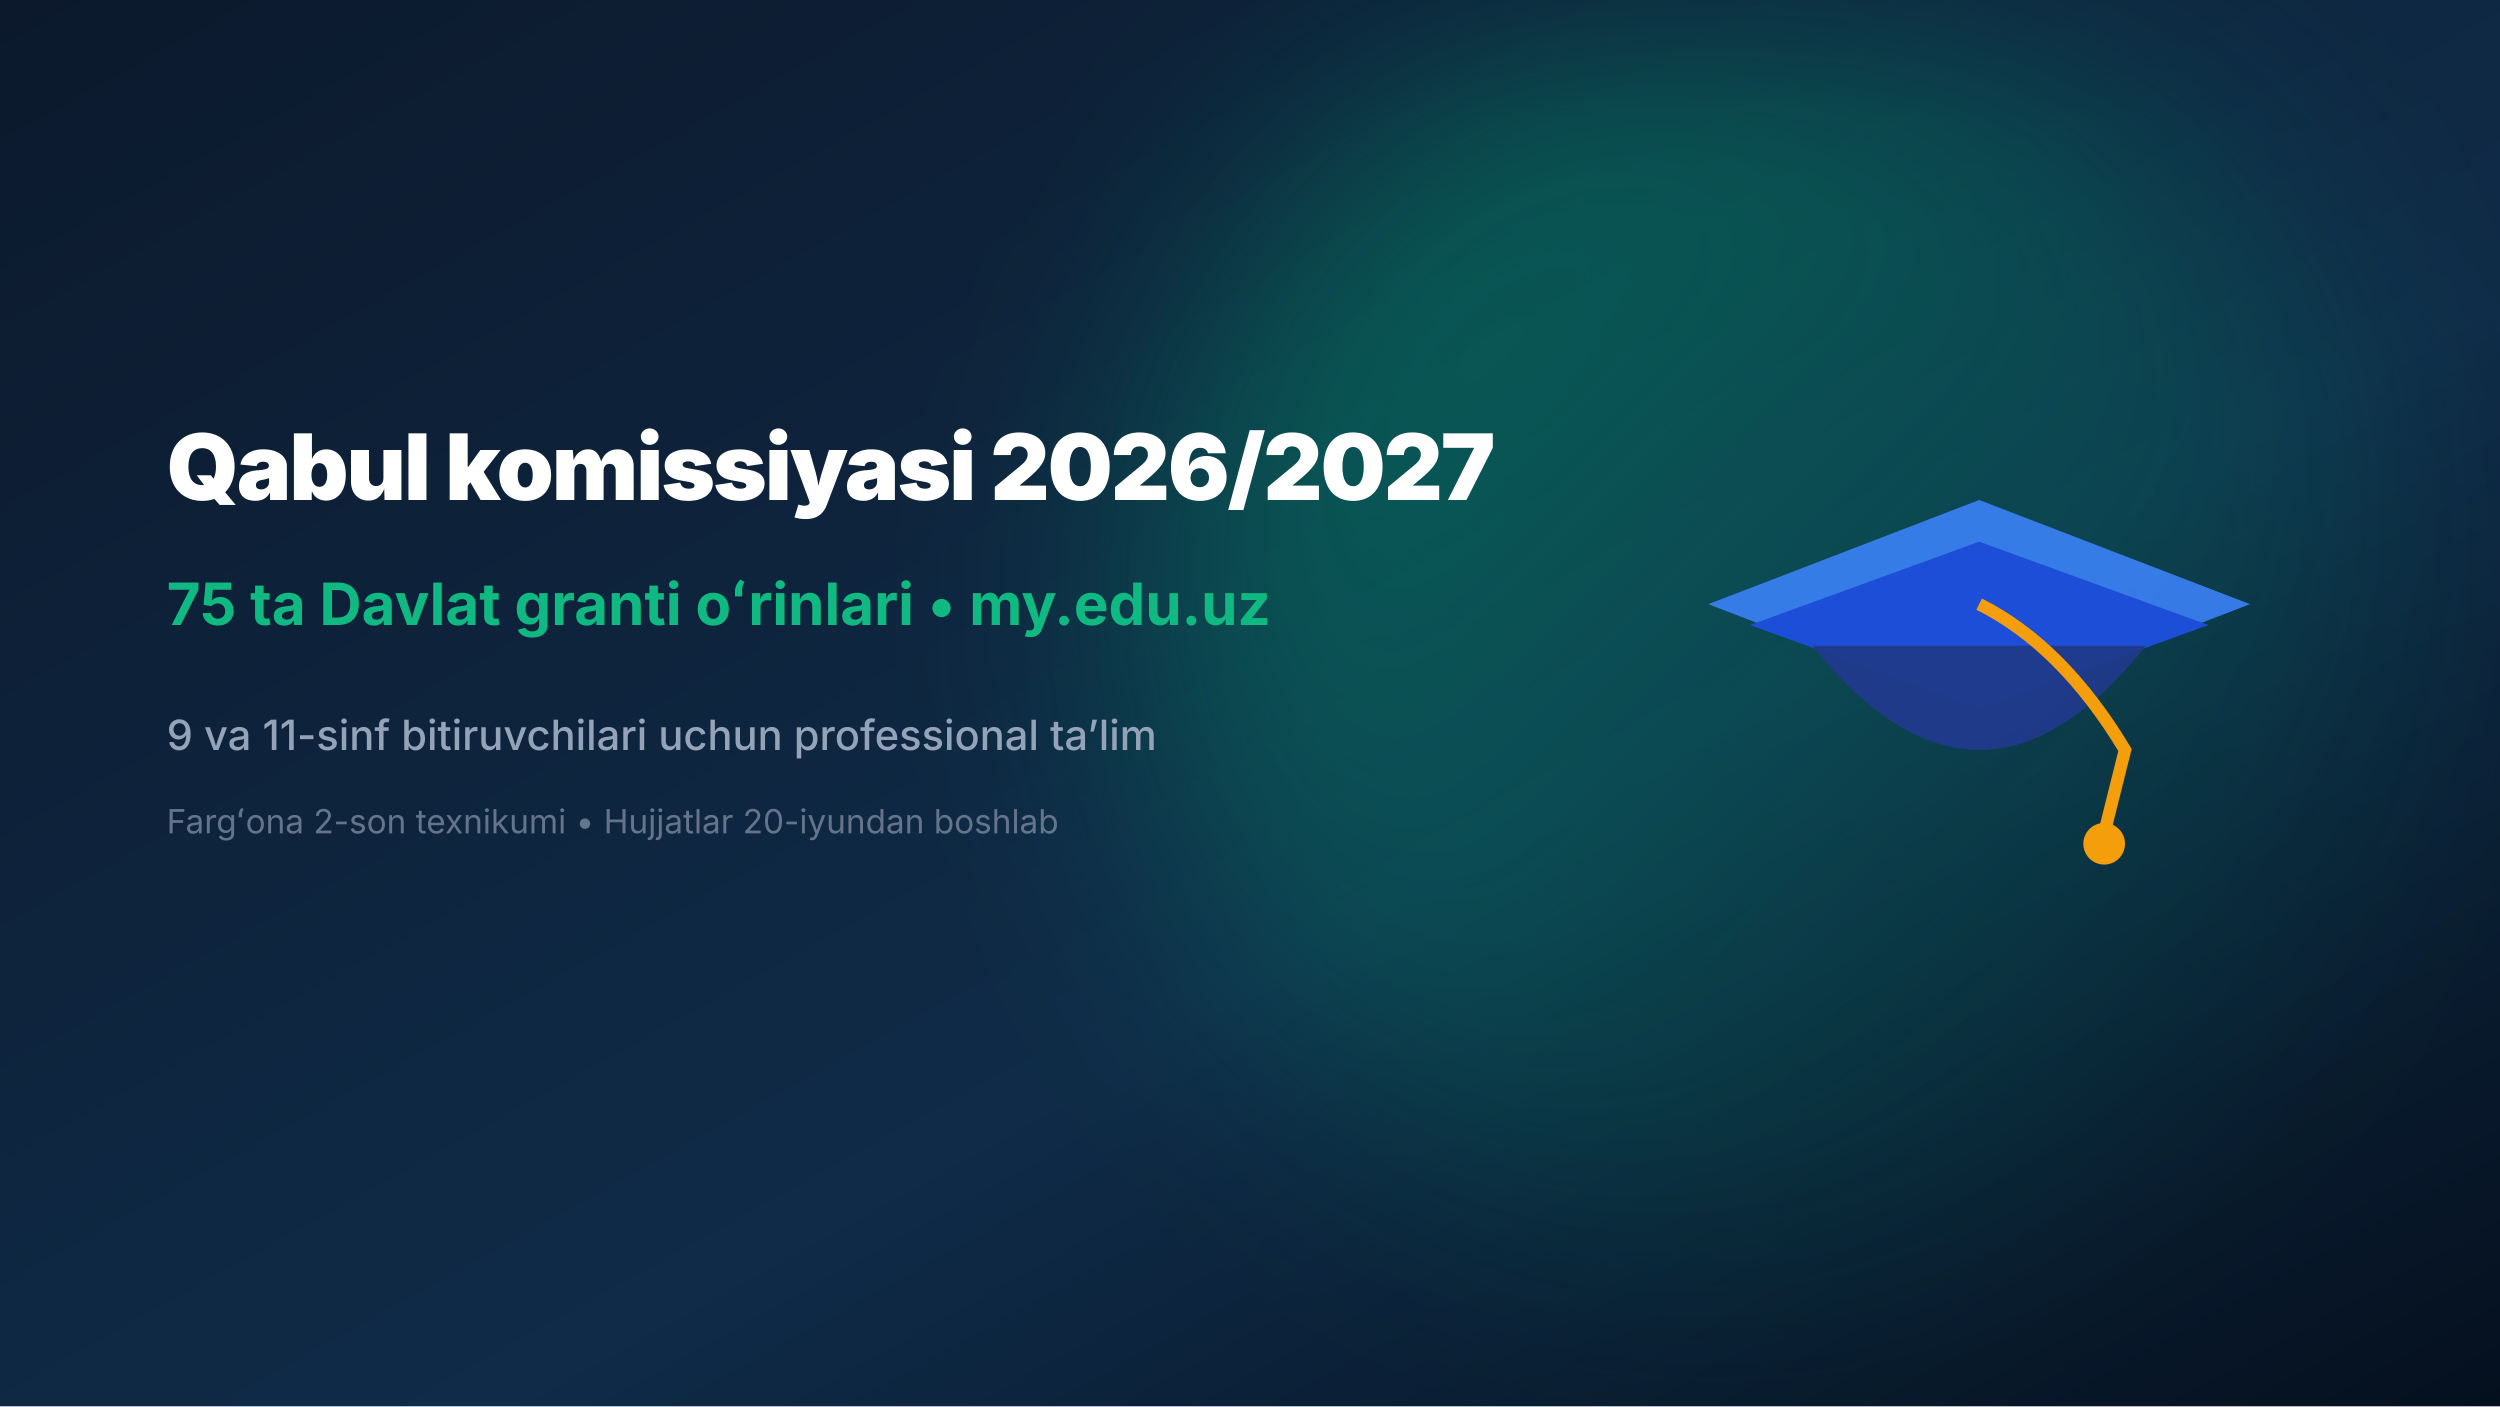
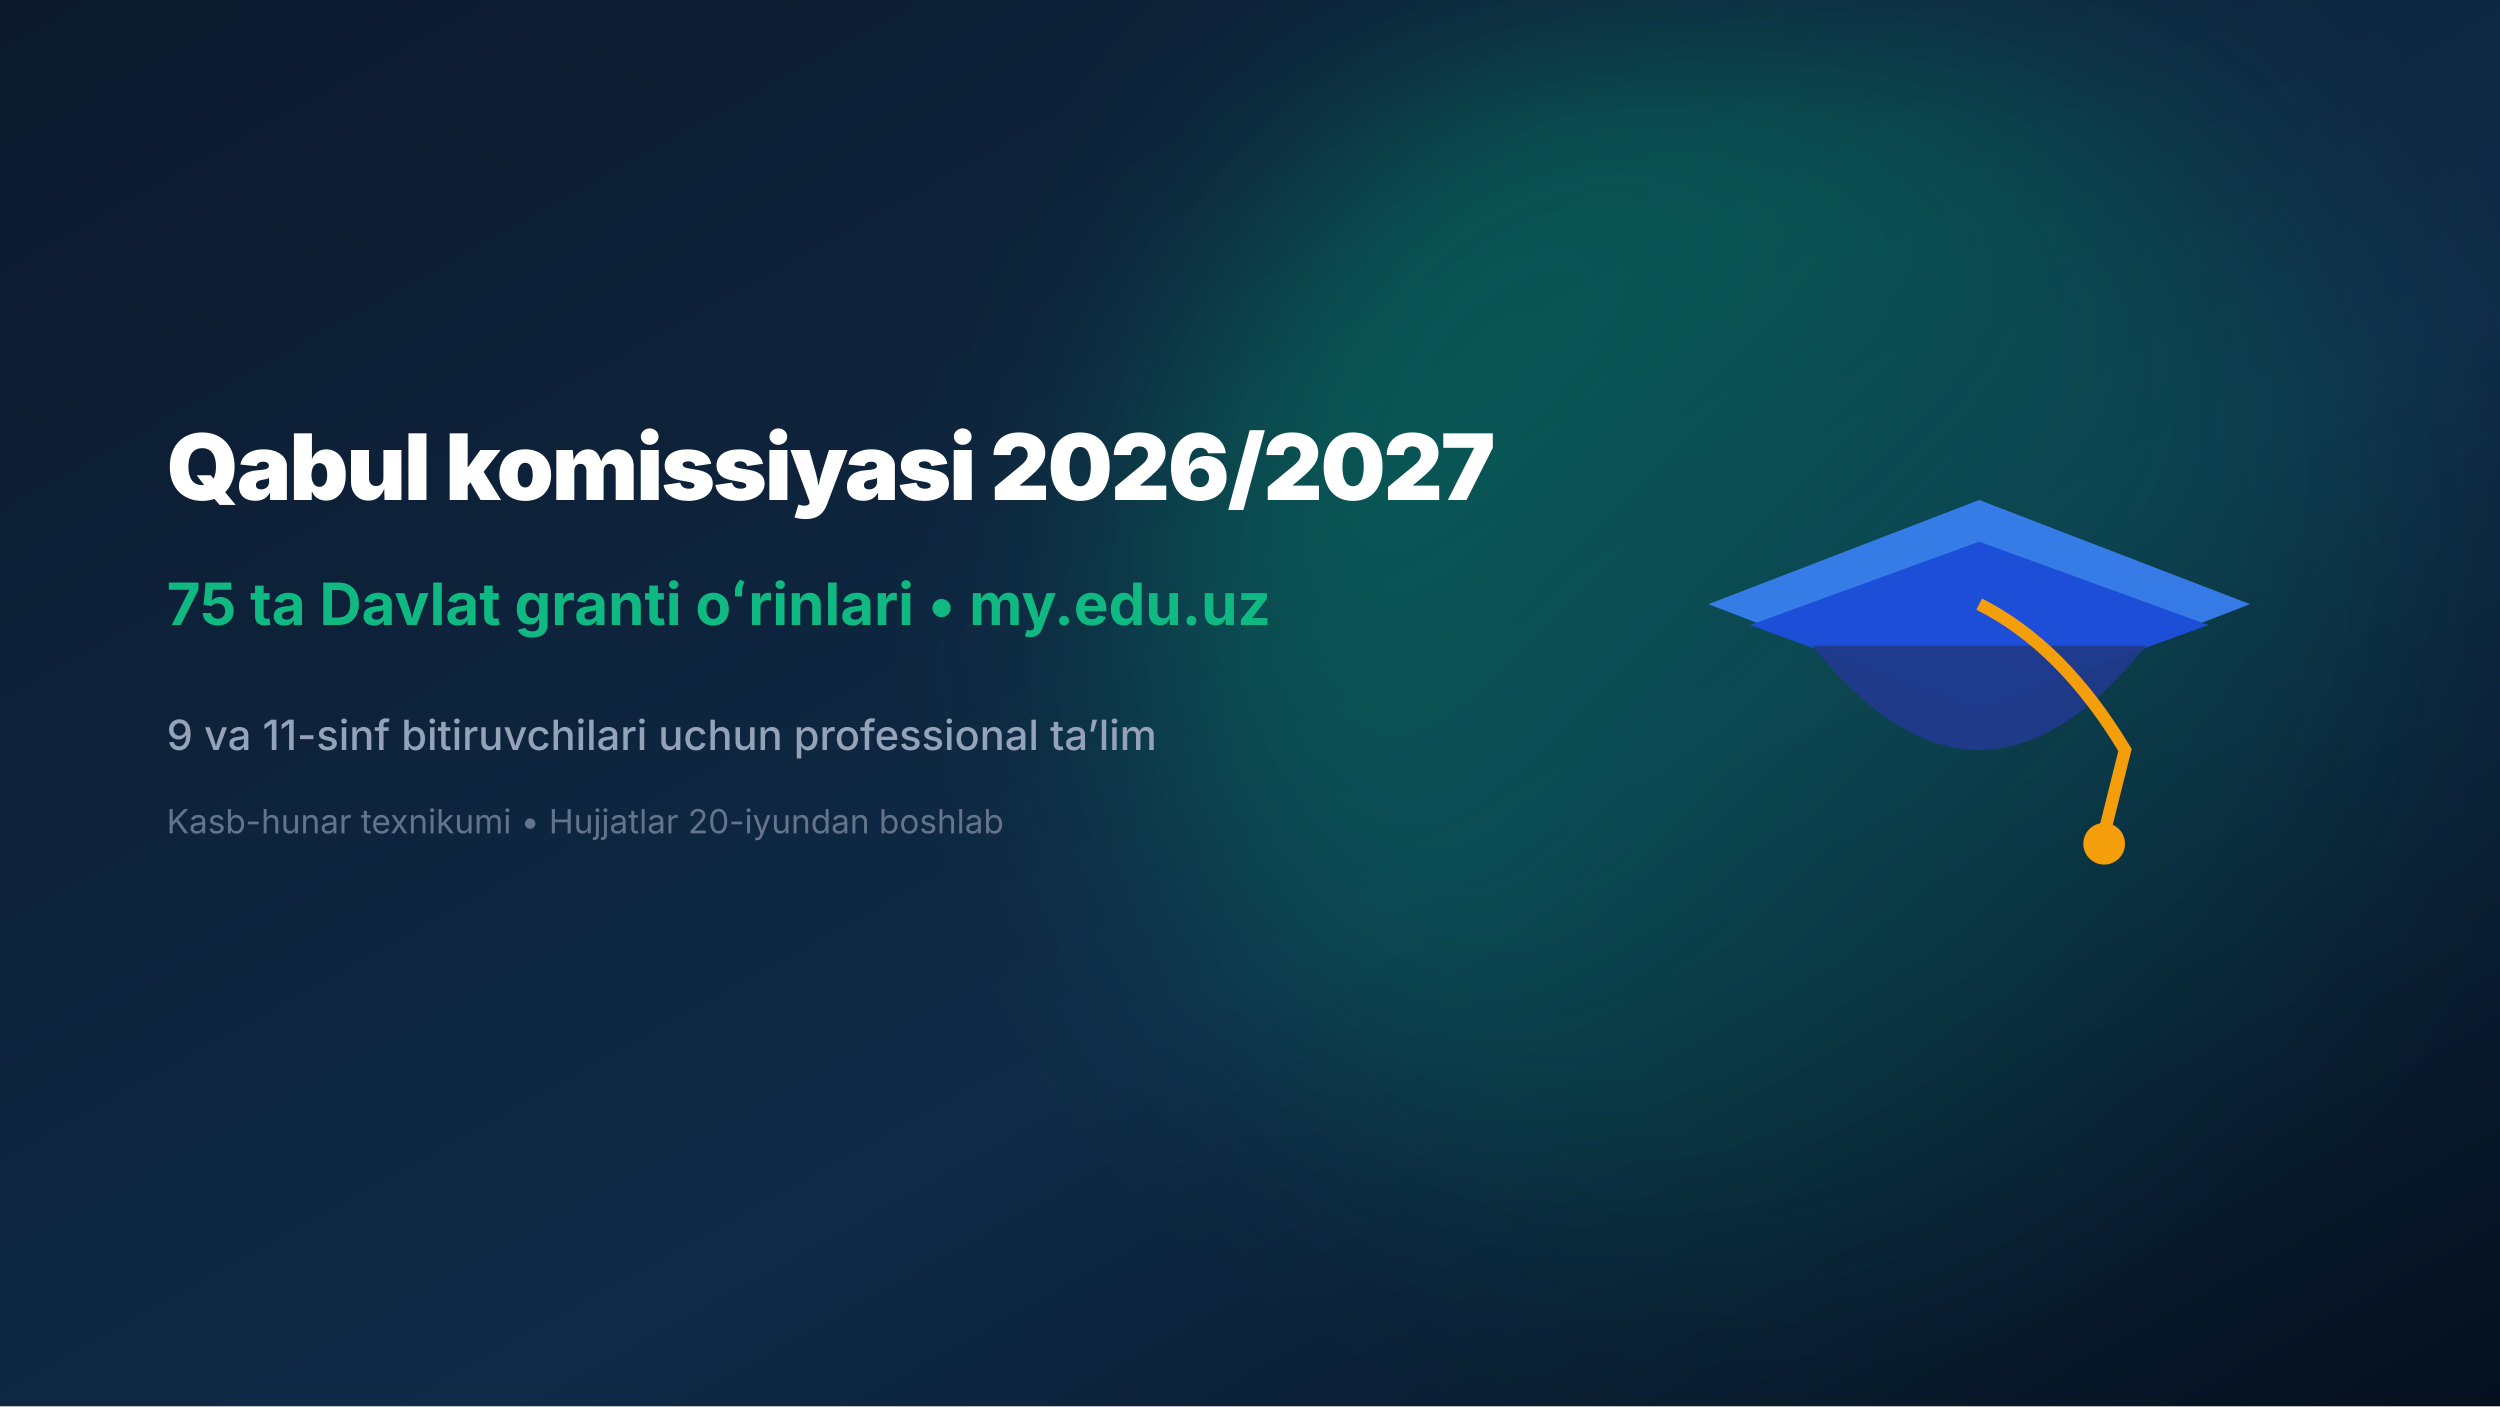
<svg xmlns="http://www.w3.org/2000/svg" viewBox="0 0 1200 675" width="1200" height="675">
  <defs>
    <linearGradient id="admissionsBg" x1="0%" y1="0%" x2="100%" y2="100%">
      <stop offset="0%" stop-color="#0c192c" />
      <stop offset="60%" stop-color="#0f2b48" />
      <stop offset="100%" stop-color="#05101e" />
    </linearGradient>
    <linearGradient id="emeraldGlow" x1="0%" y1="0%" x2="100%" y2="100%">
      <stop offset="0%" stop-color="#10b981" stop-opacity="0.5" />
      <stop offset="100%" stop-color="#059669" stop-opacity="0" />
    </linearGradient>
    <linearGradient id="amberBadge" x1="0%" y1="0%" x2="100%" y2="100%">
      <stop offset="0%" stop-color="#f59e0b" />
      <stop offset="100%" stop-color="#d97706" />
    </linearGradient>
  </defs>
  <rect width="1200" height="675" fill="url(#admissionsBg)" />
  <circle cx="850" cy="300" r="300" fill="url(#emeraldGlow)" filter="blur(60px)" />
  <g transform="translate(800, 190)">
    <polygon points="150,50 280,100 150,150 20,100" fill="#3b82f6" opacity="0.9" />
    <polygon points="150,70 260,110 150,150 40,110" fill="#1d4ed8" />
    <path d="M70,120 Q150,220 230,120 Z" fill="#1e3a8a" opacity="0.95" />
    <path d="M150,100 Q190,120 220,170 L210,210" stroke="#f59e0b" stroke-width="6" fill="none" />
    <circle cx="210" cy="215" r="10" fill="#f59e0b" />
  </g>
  <text x="80" y="240" font-family="system-ui, -apple-system, sans-serif" font-weight="900" font-size="44" fill="#ffffff" letter-spacing="-1">
    Qabul komissiyasi 2026/2027
  </text>
  <text x="80" y="300" font-family="system-ui, -apple-system, sans-serif" font-weight="700" font-size="28" fill="#10b981">
    75 ta Davlat granti oʻrinlari • my.edu.uz
  </text>
  <text x="80" y="360" font-family="system-ui, -apple-system, sans-serif" font-weight="500" font-size="20" fill="#94a3b8">
    9 va 11-sinf bitiruvchilari uchun professional taʼlim
  </text>
  <text x="80" y="400" font-family="system-ui, -apple-system, sans-serif" font-weight="400" font-size="16" fill="#64748b">
-     Fargʻona 2-son texnikumi • Hujjatlar 20-iyundan boshlab
+     Kasb-hunar texnikumi • Hujjatlar 20-iyundan boshlab
  </text>
</svg>
